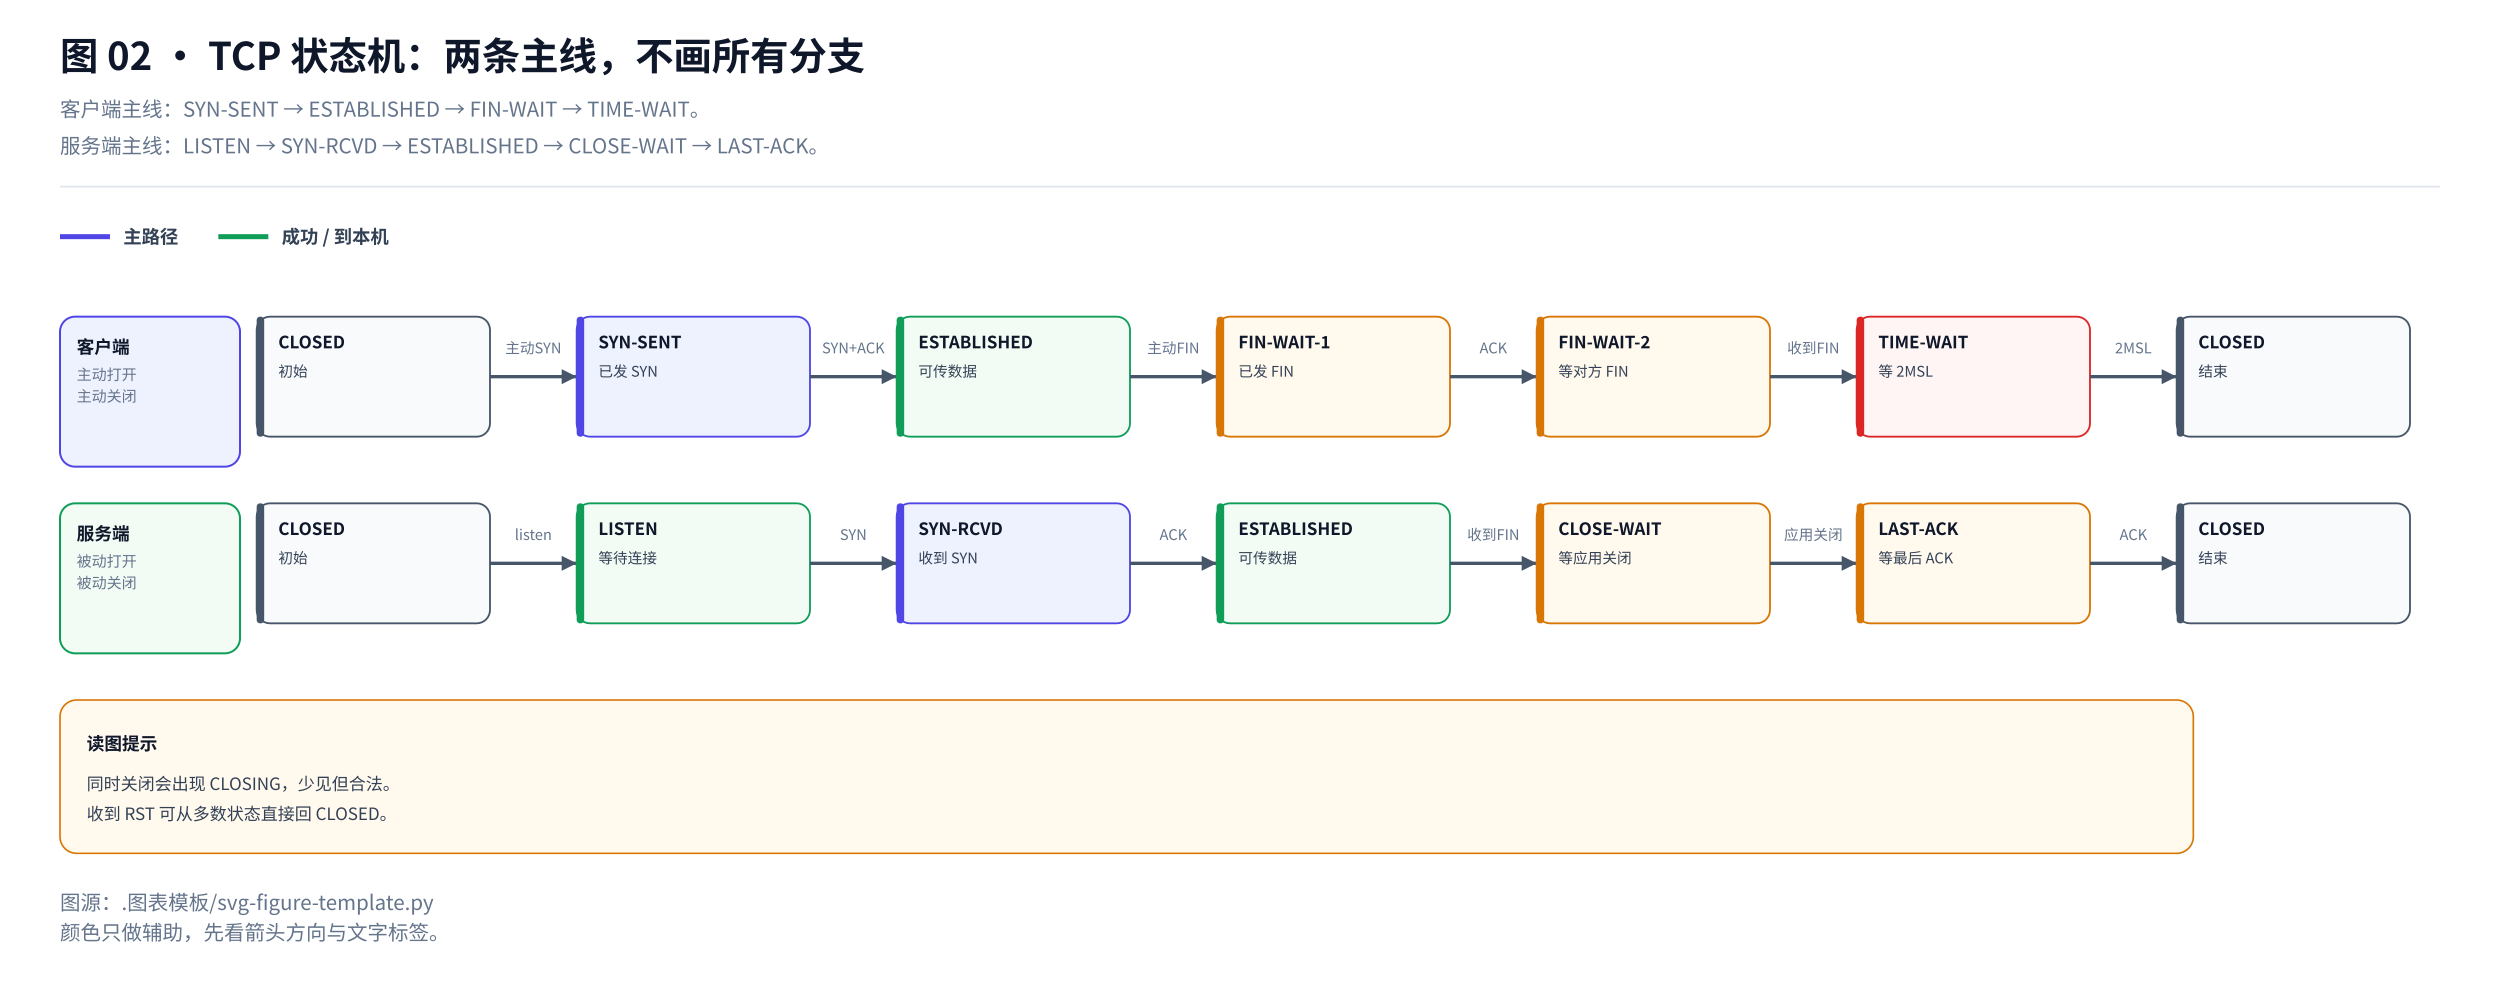
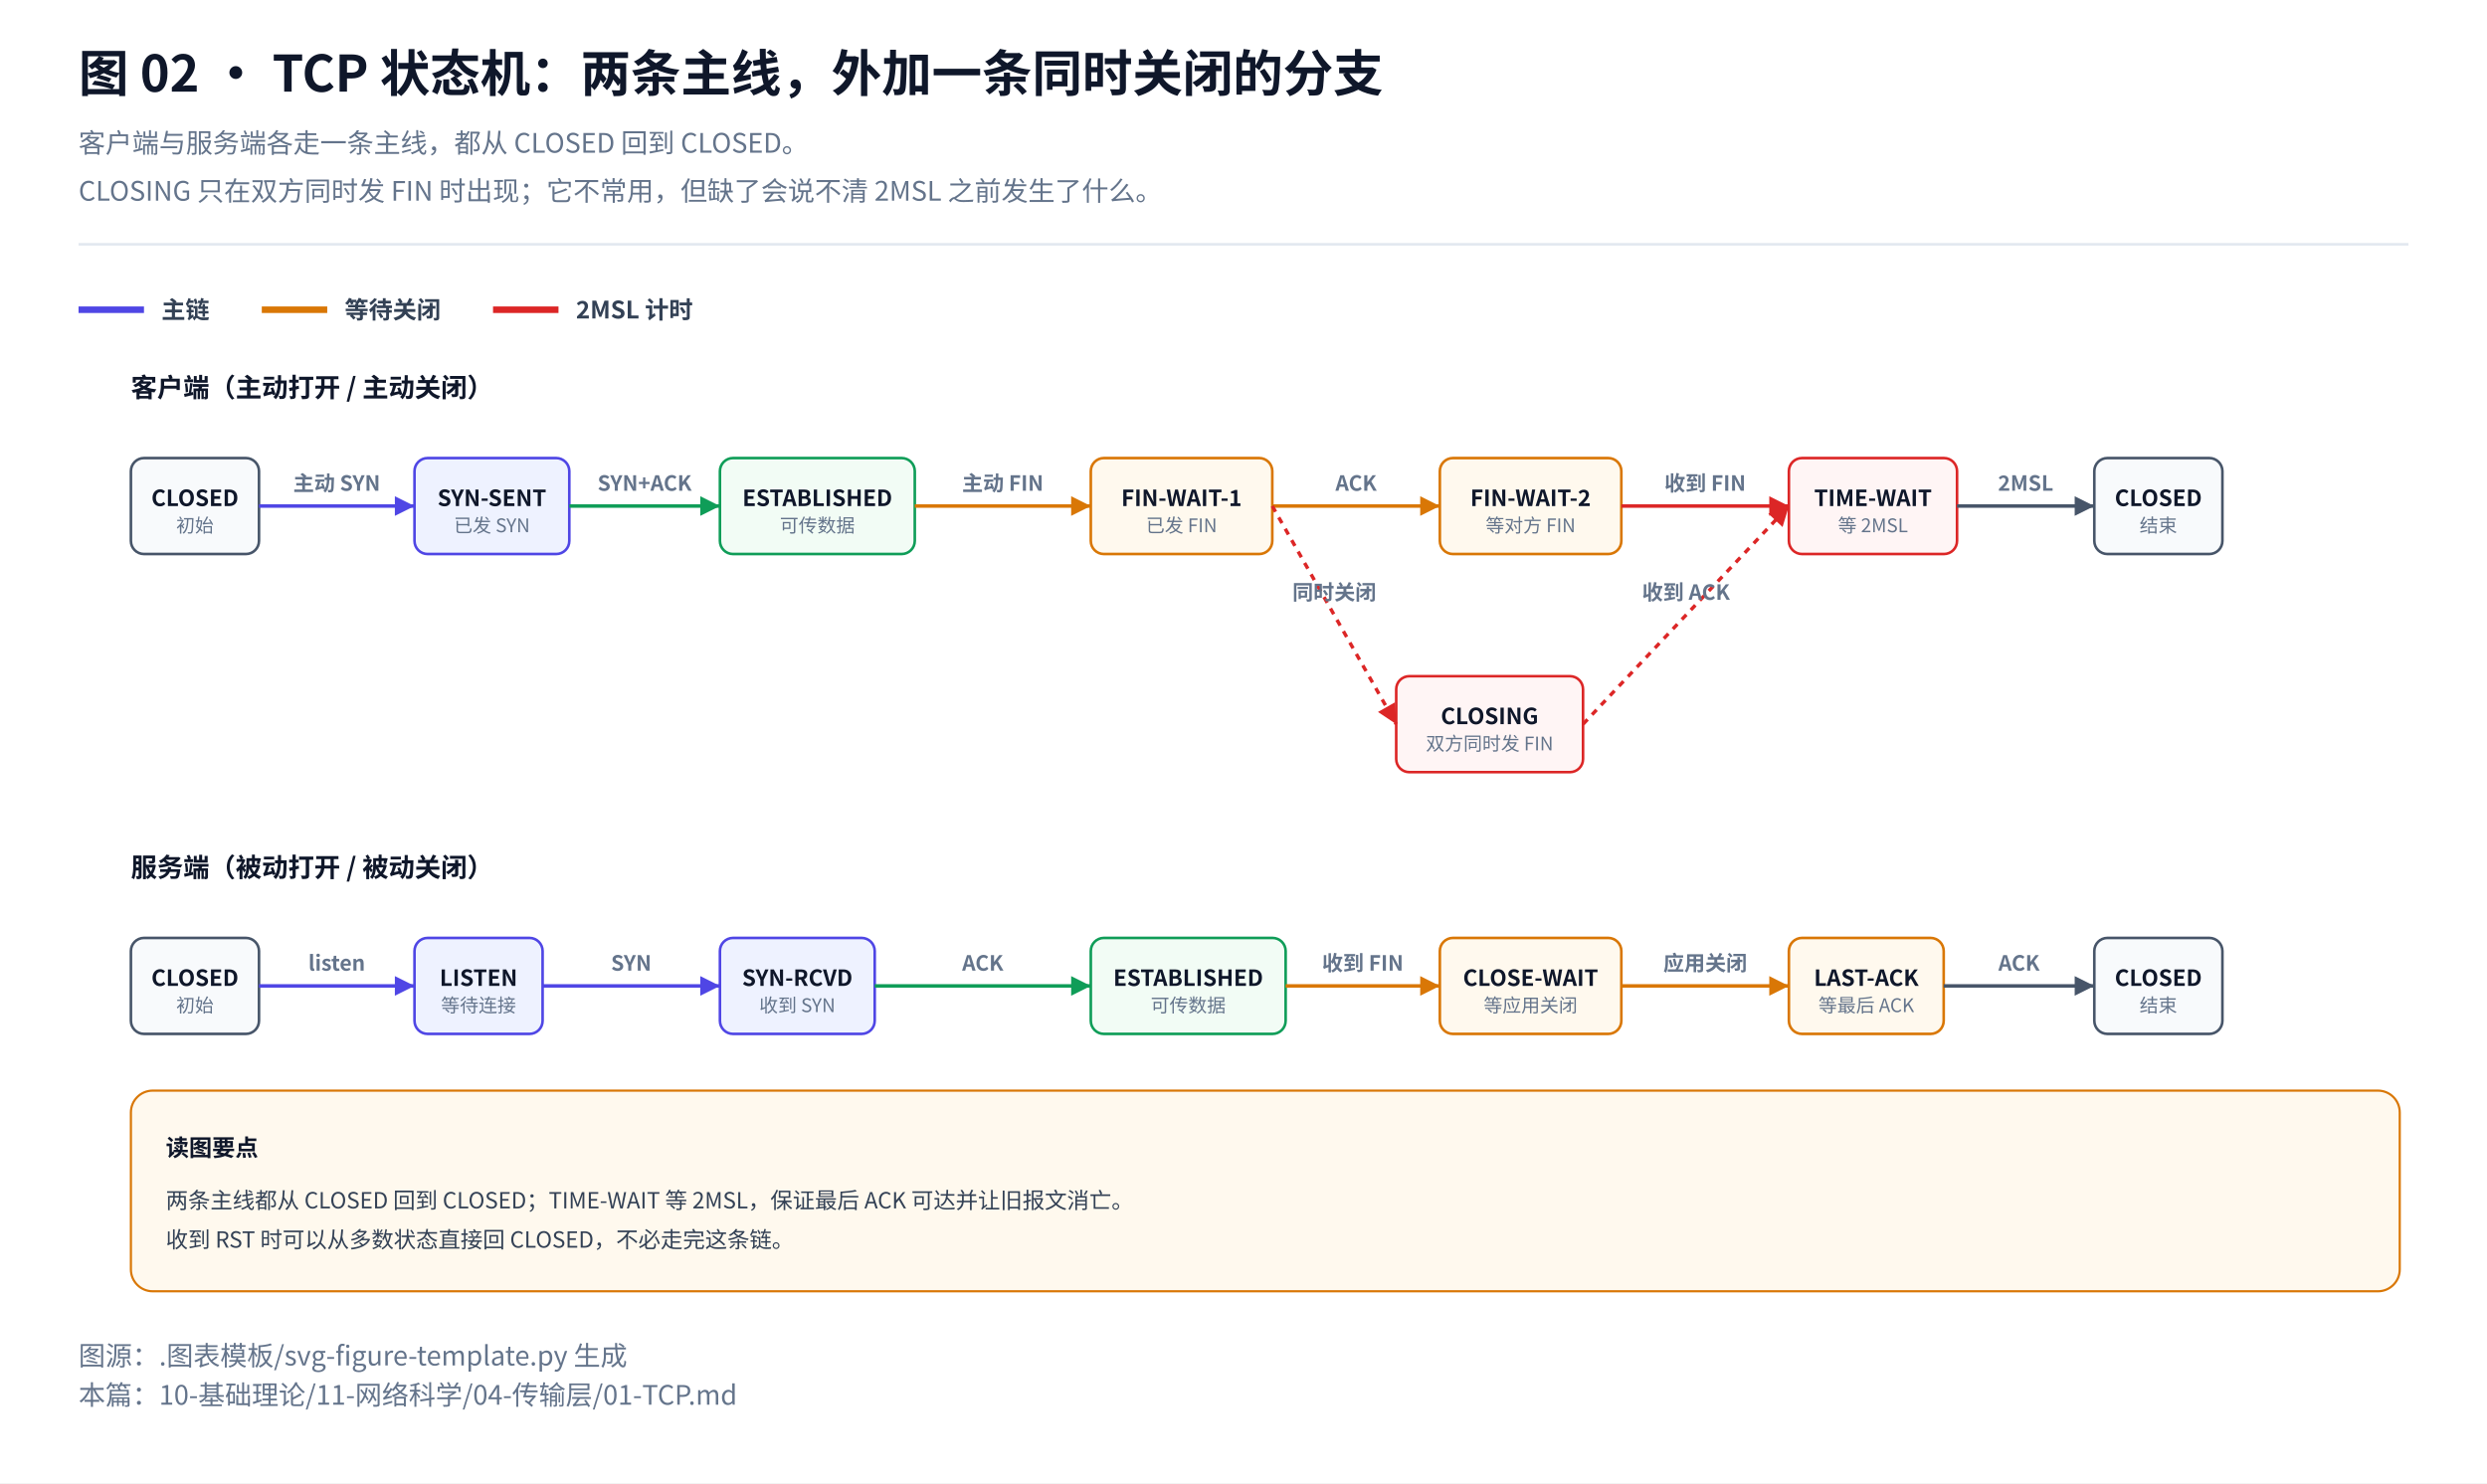
- <svg xmlns="http://www.w3.org/2000/svg" width="1500" height="600" viewBox="0 0 1500 600" font-family="'Noto Sans CJK SC','Source Han Sans SC','WenQuanYi Micro Hei',sans-serif">
-   <rect width="1500" height="600" fill="#ffffff" />
-   <line x1="36" y1="112" x2="1464" y2="112" stroke="#e2e8f0" stroke-width="1.2" />
-   <text x="36" y="42" font-size="23" fill="#0f172a" xml:space="preserve" font-weight="700">图 02 · TCP 状态机：两条主线，不画所有分支</text>
-   <text x="36" y="70" font-size="12.3" fill="#64748b" xml:space="preserve">客户端主线：SYN-SENT → ESTABLISHED → FIN-WAIT → TIME-WAIT。</text>
-   <text x="36" y="92" font-size="12.3" fill="#64748b" xml:space="preserve">服务端主线：LISTEN → SYN-RCVD → ESTABLISHED → CLOSE-WAIT → LAST-ACK。</text>
+ <svg xmlns="http://www.w3.org/2000/svg" width="1140" height="680" viewBox="0 0 1140 680" font-family="'Noto Sans CJK SC','Source Han Sans SC','WenQuanYi Micro Hei',sans-serif">
+   <rect width="1140" height="680" fill="#ffffff" />
+   <line x1="36" y1="112" x2="1104" y2="112" stroke="#e2e8f0" stroke-width="1.2" />
+   <text x="36" y="42" font-size="23" fill="#0f172a" xml:space="preserve" font-weight="700">图 02 · TCP 状态机：两条主线，外加一条同时关闭的分支</text>
+   <text x="36" y="70" font-size="12.3" fill="#64748b" xml:space="preserve">客户端与服务端各走一条主线，都从 CLOSED 回到 CLOSED。</text>
+   <text x="36" y="92" font-size="12.3" fill="#64748b" xml:space="preserve">CLOSING 只在双方同时发 FIN 时出现；它不常用，但缺了会说不清 2MSL 之前发生了什么。</text>
  <line x1="36" y1="142" x2="66" y2="142" stroke="#4f46e5" stroke-width="3" />
-   <text x="74" y="146" font-size="11" fill="#334155" xml:space="preserve" font-weight="600">主路径</text>
-   <line x1="131" y1="142" x2="161" y2="142" stroke="#0f9d58" stroke-width="3" />
-   <text x="169" y="146" font-size="11" fill="#334155" xml:space="preserve" font-weight="600">成功 / 到本机</text>
-   <rect x="36" y="190" width="108" height="90" fill="#eef2ff" rx="9" stroke="#4f46e5" stroke-width="1.2" />
-   <text x="46" y="212" font-size="10.6" fill="#0f172a" xml:space="preserve" font-weight="700">客户端</text>
-   <text x="46" y="228" font-size="9" fill="#64748b" xml:space="preserve">主动打开</text>
-   <text x="46" y="241" font-size="9" fill="#64748b" xml:space="preserve">主动关闭</text>
-   <rect x="154" y="190" width="140" height="72" fill="#f8fafc" rx="8" stroke="#475569" stroke-width="1.1" />
-   <rect x="154" y="190" width="4.5" height="72" fill="#475569" rx="2" />
-   <text x="167" y="209" font-size="10.2" fill="#0f172a" xml:space="preserve" font-weight="700">CLOSED</text>
-   <text x="167" y="226" font-size="8.8" fill="#334155" xml:space="preserve">初始</text>
-   <line x1="294" y1="226" x2="346" y2="226" stroke="#475569" stroke-width="2" />
-   <polygon points="346,226 337,221.5 337,230.5" fill="#475569" />
-   <text x="320" y="212" font-size="8.8" fill="#64748b" xml:space="preserve" text-anchor="middle">主动SYN</text>
-   <rect x="346" y="190" width="140" height="72" fill="#eef2ff" rx="8" stroke="#4f46e5" stroke-width="1.1" />
-   <rect x="346" y="190" width="4.5" height="72" fill="#4f46e5" rx="2" />
-   <text x="359" y="209" font-size="10.2" fill="#0f172a" xml:space="preserve" font-weight="700">SYN-SENT</text>
-   <text x="359" y="226" font-size="8.8" fill="#334155" xml:space="preserve">已发 SYN</text>
-   <line x1="486" y1="226" x2="538" y2="226" stroke="#475569" stroke-width="2" />
-   <polygon points="538,226 529,221.5 529,230.5" fill="#475569" />
-   <text x="512" y="212" font-size="8.8" fill="#64748b" xml:space="preserve" text-anchor="middle">SYN+ACK</text>
-   <rect x="538" y="190" width="140" height="72" fill="#f2fcf5" rx="8" stroke="#0f9d58" stroke-width="1.1" />
-   <rect x="538" y="190" width="4.5" height="72" fill="#0f9d58" rx="2" />
-   <text x="551" y="209" font-size="10.2" fill="#0f172a" xml:space="preserve" font-weight="700">ESTABLISHED</text>
-   <text x="551" y="226" font-size="8.8" fill="#334155" xml:space="preserve">可传数据</text>
-   <line x1="678" y1="226" x2="730" y2="226" stroke="#475569" stroke-width="2" />
-   <polygon points="730,226 721,221.5 721,230.5" fill="#475569" />
-   <text x="704" y="212" font-size="8.8" fill="#64748b" xml:space="preserve" text-anchor="middle">主动FIN</text>
-   <rect x="730" y="190" width="140" height="72" fill="#fff9ee" rx="8" stroke="#d97706" stroke-width="1.1" />
-   <rect x="730" y="190" width="4.5" height="72" fill="#d97706" rx="2" />
-   <text x="743" y="209" font-size="10.2" fill="#0f172a" xml:space="preserve" font-weight="700">FIN-WAIT-1</text>
-   <text x="743" y="226" font-size="8.8" fill="#334155" xml:space="preserve">已发 FIN</text>
-   <line x1="870" y1="226" x2="922" y2="226" stroke="#475569" stroke-width="2" />
-   <polygon points="922,226 913,221.5 913,230.5" fill="#475569" />
-   <text x="896" y="212" font-size="8.8" fill="#64748b" xml:space="preserve" text-anchor="middle">ACK</text>
-   <rect x="922" y="190" width="140" height="72" fill="#fff9ee" rx="8" stroke="#d97706" stroke-width="1.1" />
-   <rect x="922" y="190" width="4.5" height="72" fill="#d97706" rx="2" />
-   <text x="935" y="209" font-size="10.2" fill="#0f172a" xml:space="preserve" font-weight="700">FIN-WAIT-2</text>
-   <text x="935" y="226" font-size="8.8" fill="#334155" xml:space="preserve">等对方 FIN</text>
-   <line x1="1062" y1="226" x2="1114" y2="226" stroke="#475569" stroke-width="2" />
-   <polygon points="1114,226 1105,221.5 1105,230.5" fill="#475569" />
-   <text x="1088" y="212" font-size="8.8" fill="#64748b" xml:space="preserve" text-anchor="middle">收到FIN</text>
-   <rect x="1114" y="190" width="140" height="72" fill="#fff5f5" rx="8" stroke="#dc2626" stroke-width="1.1" />
-   <rect x="1114" y="190" width="4.5" height="72" fill="#dc2626" rx="2" />
-   <text x="1127" y="209" font-size="10.2" fill="#0f172a" xml:space="preserve" font-weight="700">TIME-WAIT</text>
-   <text x="1127" y="226" font-size="8.8" fill="#334155" xml:space="preserve">等 2MSL</text>
-   <line x1="1254" y1="226" x2="1306" y2="226" stroke="#475569" stroke-width="2" />
-   <polygon points="1306,226 1297,221.5 1297,230.5" fill="#475569" />
-   <text x="1280" y="212" font-size="8.8" fill="#64748b" xml:space="preserve" text-anchor="middle">2MSL</text>
-   <rect x="1306" y="190" width="140" height="72" fill="#f8fafc" rx="8" stroke="#475569" stroke-width="1.1" />
-   <rect x="1306" y="190" width="4.5" height="72" fill="#475569" rx="2" />
-   <text x="1319" y="209" font-size="10.2" fill="#0f172a" xml:space="preserve" font-weight="700">CLOSED</text>
-   <text x="1319" y="226" font-size="8.8" fill="#334155" xml:space="preserve">结束</text>
-   <rect x="36" y="302" width="108" height="90" fill="#f2fcf5" rx="9" stroke="#0f9d58" stroke-width="1.2" />
-   <text x="46" y="324" font-size="10.6" fill="#0f172a" xml:space="preserve" font-weight="700">服务端</text>
-   <text x="46" y="340" font-size="9" fill="#64748b" xml:space="preserve">被动打开</text>
-   <text x="46" y="353" font-size="9" fill="#64748b" xml:space="preserve">被动关闭</text>
-   <rect x="154" y="302" width="140" height="72" fill="#f8fafc" rx="8" stroke="#475569" stroke-width="1.1" />
-   <rect x="154" y="302" width="4.5" height="72" fill="#475569" rx="2" />
-   <text x="167" y="321" font-size="10.2" fill="#0f172a" xml:space="preserve" font-weight="700">CLOSED</text>
-   <text x="167" y="338" font-size="8.8" fill="#334155" xml:space="preserve">初始</text>
-   <line x1="294" y1="338" x2="346" y2="338" stroke="#475569" stroke-width="2" />
-   <polygon points="346,338 337,333.5 337,342.5" fill="#475569" />
-   <text x="320" y="324" font-size="8.8" fill="#64748b" xml:space="preserve" text-anchor="middle">listen</text>
-   <rect x="346" y="302" width="140" height="72" fill="#f2fcf5" rx="8" stroke="#0f9d58" stroke-width="1.1" />
-   <rect x="346" y="302" width="4.5" height="72" fill="#0f9d58" rx="2" />
-   <text x="359" y="321" font-size="10.2" fill="#0f172a" xml:space="preserve" font-weight="700">LISTEN</text>
-   <text x="359" y="338" font-size="8.8" fill="#334155" xml:space="preserve">等待连接</text>
-   <line x1="486" y1="338" x2="538" y2="338" stroke="#475569" stroke-width="2" />
-   <polygon points="538,338 529,333.5 529,342.5" fill="#475569" />
-   <text x="512" y="324" font-size="8.8" fill="#64748b" xml:space="preserve" text-anchor="middle">SYN</text>
-   <rect x="538" y="302" width="140" height="72" fill="#eef2ff" rx="8" stroke="#4f46e5" stroke-width="1.1" />
-   <rect x="538" y="302" width="4.5" height="72" fill="#4f46e5" rx="2" />
-   <text x="551" y="321" font-size="10.2" fill="#0f172a" xml:space="preserve" font-weight="700">SYN-RCVD</text>
-   <text x="551" y="338" font-size="8.8" fill="#334155" xml:space="preserve">收到 SYN</text>
-   <line x1="678" y1="338" x2="730" y2="338" stroke="#475569" stroke-width="2" />
-   <polygon points="730,338 721,333.5 721,342.5" fill="#475569" />
-   <text x="704" y="324" font-size="8.8" fill="#64748b" xml:space="preserve" text-anchor="middle">ACK</text>
-   <rect x="730" y="302" width="140" height="72" fill="#f2fcf5" rx="8" stroke="#0f9d58" stroke-width="1.1" />
-   <rect x="730" y="302" width="4.5" height="72" fill="#0f9d58" rx="2" />
-   <text x="743" y="321" font-size="10.2" fill="#0f172a" xml:space="preserve" font-weight="700">ESTABLISHED</text>
-   <text x="743" y="338" font-size="8.8" fill="#334155" xml:space="preserve">可传数据</text>
-   <line x1="870" y1="338" x2="922" y2="338" stroke="#475569" stroke-width="2" />
-   <polygon points="922,338 913,333.5 913,342.5" fill="#475569" />
-   <text x="896" y="324" font-size="8.8" fill="#64748b" xml:space="preserve" text-anchor="middle">收到FIN</text>
-   <rect x="922" y="302" width="140" height="72" fill="#fff9ee" rx="8" stroke="#d97706" stroke-width="1.1" />
-   <rect x="922" y="302" width="4.5" height="72" fill="#d97706" rx="2" />
-   <text x="935" y="321" font-size="10.2" fill="#0f172a" xml:space="preserve" font-weight="700">CLOSE-WAIT</text>
-   <text x="935" y="338" font-size="8.8" fill="#334155" xml:space="preserve">等应用关闭</text>
-   <line x1="1062" y1="338" x2="1114" y2="338" stroke="#475569" stroke-width="2" />
-   <polygon points="1114,338 1105,333.5 1105,342.5" fill="#475569" />
-   <text x="1088" y="324" font-size="8.8" fill="#64748b" xml:space="preserve" text-anchor="middle">应用关闭</text>
-   <rect x="1114" y="302" width="140" height="72" fill="#fff9ee" rx="8" stroke="#d97706" stroke-width="1.1" />
-   <rect x="1114" y="302" width="4.5" height="72" fill="#d97706" rx="2" />
-   <text x="1127" y="321" font-size="10.2" fill="#0f172a" xml:space="preserve" font-weight="700">LAST-ACK</text>
-   <text x="1127" y="338" font-size="8.8" fill="#334155" xml:space="preserve">等最后 ACK</text>
-   <line x1="1254" y1="338" x2="1306" y2="338" stroke="#475569" stroke-width="2" />
-   <polygon points="1306,338 1297,333.5 1297,342.5" fill="#475569" />
-   <text x="1280" y="324" font-size="8.8" fill="#64748b" xml:space="preserve" text-anchor="middle">ACK</text>
-   <rect x="1306" y="302" width="140" height="72" fill="#f8fafc" rx="8" stroke="#475569" stroke-width="1.1" />
-   <rect x="1306" y="302" width="4.5" height="72" fill="#475569" rx="2" />
-   <text x="1319" y="321" font-size="10.2" fill="#0f172a" xml:space="preserve" font-weight="700">CLOSED</text>
-   <text x="1319" y="338" font-size="8.8" fill="#334155" xml:space="preserve">结束</text>
-   <rect x="36" y="420" width="1280" height="92" fill="#fff9ee" rx="10" stroke="#d97706" stroke-width="1" />
-   <text x="52" y="450" font-size="10.6" fill="#0f172a" xml:space="preserve" font-weight="700">读图提示</text>
-   <text x="52" y="474" font-size="10.2" fill="#334155" xml:space="preserve">同时关闭会出现 CLOSING，少见但合法。</text>
-   <text x="52" y="492" font-size="10.2" fill="#334155" xml:space="preserve">收到 RST 可从多数状态直接回 CLOSED。</text>
-   <text x="36" y="546" font-size="12.3" fill="#64748b" xml:space="preserve">图源：.图表模板/svg-figure-template.py</text>
-   <text x="36" y="564" font-size="12.3" fill="#64748b" xml:space="preserve">颜色只做辅助，先看箭头方向与文字标签。</text>
+   <text x="74" y="146" font-size="11" fill="#334155" xml:space="preserve" font-weight="600">主链</text>
+   <line x1="120" y1="142" x2="150" y2="142" stroke="#d97706" stroke-width="3" />
+   <text x="158" y="146" font-size="11" fill="#334155" xml:space="preserve" font-weight="600">等待关闭</text>
+   <line x1="226" y1="142" x2="256" y2="142" stroke="#dc2626" stroke-width="3" />
+   <text x="264" y="146" font-size="11" fill="#334155" xml:space="preserve" font-weight="600">2MSL 计时</text>
+   <text x="60" y="182" font-size="12" fill="#0f172a" xml:space="preserve" font-weight="700">客户端（主动打开 / 主动关闭）</text>
+   <rect x="60" y="210" width="58.72" height="44" fill="#f8fafc" rx="6" stroke="#475569" stroke-width="1.2" />
+   <text x="89.36" y="232" font-size="10.2" fill="#0f172a" xml:space="preserve" font-weight="700" text-anchor="middle">CLOSED</text>
+   <text x="89.36" y="244" font-size="8.6" fill="#64748b" xml:space="preserve" text-anchor="middle">初始</text>
+   <rect x="190" y="210" width="70.96" height="44" fill="#eef2ff" rx="6" stroke="#4f46e5" stroke-width="1.2" />
+   <text x="225.48" y="232" font-size="10.2" fill="#0f172a" xml:space="preserve" font-weight="700" text-anchor="middle">SYN-SENT</text>
+   <text x="225.48" y="244" font-size="8.6" fill="#64748b" xml:space="preserve" text-anchor="middle">已发 SYN</text>
+   <rect x="330" y="210" width="89.32" height="44" fill="#f2fcf5" rx="6" stroke="#0f9d58" stroke-width="1.2" />
+   <text x="374.66" y="232" font-size="10.2" fill="#0f172a" xml:space="preserve" font-weight="700" text-anchor="middle">ESTABLISHED</text>
+   <text x="374.66" y="244" font-size="8.6" fill="#64748b" xml:space="preserve" text-anchor="middle">可传数据</text>
+   <rect x="500" y="210" width="83.2" height="44" fill="#fff9ee" rx="6" stroke="#d97706" stroke-width="1.2" />
+   <text x="541.6" y="232" font-size="10.2" fill="#0f172a" xml:space="preserve" font-weight="700" text-anchor="middle">FIN-WAIT-1</text>
+   <text x="541.6" y="244" font-size="8.6" fill="#64748b" xml:space="preserve" text-anchor="middle">已发 FIN</text>
+   <rect x="660" y="210" width="83.2" height="44" fill="#fff9ee" rx="6" stroke="#d97706" stroke-width="1.2" />
+   <text x="701.6" y="232" font-size="10.2" fill="#0f172a" xml:space="preserve" font-weight="700" text-anchor="middle">FIN-WAIT-2</text>
+   <text x="701.6" y="244" font-size="8.6" fill="#64748b" xml:space="preserve" text-anchor="middle">等对方 FIN</text>
+   <rect x="820" y="210" width="77.08" height="44" fill="#fff5f5" rx="6" stroke="#dc2626" stroke-width="1.2" />
+   <text x="858.54" y="232" font-size="10.2" fill="#0f172a" xml:space="preserve" font-weight="700" text-anchor="middle">TIME-WAIT</text>
+   <text x="858.54" y="244" font-size="8.6" fill="#64748b" xml:space="preserve" text-anchor="middle">等 2MSL</text>
+   <rect x="960" y="210" width="58.72" height="44" fill="#f8fafc" rx="6" stroke="#475569" stroke-width="1.2" />
+   <text x="989.36" y="232" font-size="10.2" fill="#0f172a" xml:space="preserve" font-weight="700" text-anchor="middle">CLOSED</text>
+   <text x="989.36" y="244" font-size="8.6" fill="#64748b" xml:space="preserve" text-anchor="middle">结束</text>
+   <line x1="118.72" y1="232" x2="190" y2="232" stroke="#4f46e5" stroke-width="1.6" />
+   <polygon points="190,232 181,227.5 181,236.5" fill="#4f46e5" />
+   <text x="154.36" y="225" font-size="9.6" fill="#64748b" xml:space="preserve" font-weight="600" text-anchor="middle">主动 SYN</text>
+   <line x1="260.96" y1="232" x2="330" y2="232" stroke="#0f9d58" stroke-width="1.6" />
+   <polygon points="330,232 321,227.5 321,236.5" fill="#0f9d58" />
+   <text x="295.48" y="225" font-size="9.6" fill="#64748b" xml:space="preserve" font-weight="600" text-anchor="middle">SYN+ACK</text>
+   <line x1="419.32" y1="232" x2="500" y2="232" stroke="#d97706" stroke-width="1.6" />
+   <polygon points="500,232 491,227.5 491,236.5" fill="#d97706" />
+   <text x="459.66" y="225" font-size="9.6" fill="#64748b" xml:space="preserve" font-weight="600" text-anchor="middle">主动 FIN</text>
+   <line x1="583.2" y1="232" x2="660" y2="232" stroke="#d97706" stroke-width="1.6" />
+   <polygon points="660,232 651,227.5 651,236.5" fill="#d97706" />
+   <text x="621.6" y="225" font-size="9.6" fill="#64748b" xml:space="preserve" font-weight="600" text-anchor="middle">ACK</text>
+   <line x1="743.2" y1="232" x2="820" y2="232" stroke="#dc2626" stroke-width="1.6" />
+   <polygon points="820,232 811,227.5 811,236.5" fill="#dc2626" />
+   <text x="781.6" y="225" font-size="9.6" fill="#64748b" xml:space="preserve" font-weight="600" text-anchor="middle">收到 FIN</text>
+   <line x1="897.08" y1="232" x2="960" y2="232" stroke="#475569" stroke-width="1.6" />
+   <polygon points="960,232 951,227.5 951,236.5" fill="#475569" />
+   <text x="928.54" y="225" font-size="9.6" fill="#64748b" xml:space="preserve" font-weight="600" text-anchor="middle">2MSL</text>
+   <rect x="640" y="310" width="85.64" height="44" fill="#fff5f5" rx="6" stroke="#dc2626" stroke-width="1.2" />
+   <text x="682.82" y="332" font-size="10.2" fill="#0f172a" xml:space="preserve" font-weight="700" text-anchor="middle">CLOSING</text>
+   <text x="682.82" y="344" font-size="8.6" fill="#64748b" xml:space="preserve" text-anchor="middle">双方同时发 FIN</text>
+   <line x1="583.2" y1="232" x2="640" y2="332" stroke="#dc2626" stroke-width="1.6" stroke-dasharray="3 3" />
+   <polygon points="640,332 639.47,321.95 631.64,326.4" fill="#dc2626" />
+   <text x="611.6" y="275" font-size="9.6" fill="#64748b" xml:space="preserve" font-weight="600" text-anchor="middle">同时关闭</text>
+   <line x1="725.64" y1="332" x2="820" y2="232" stroke="#dc2626" stroke-width="1.6" stroke-dasharray="3 3" />
+   <polygon points="820,232 810.55,235.46 817.1,241.63" fill="#dc2626" />
+   <text x="772.82" y="275" font-size="9.6" fill="#64748b" xml:space="preserve" font-weight="600" text-anchor="middle">收到 ACK</text>
+   <text x="60" y="402" font-size="12" fill="#0f172a" xml:space="preserve" font-weight="700">服务端（被动打开 / 被动关闭）</text>
+   <rect x="60" y="430" width="58.72" height="44" fill="#f8fafc" rx="6" stroke="#475569" stroke-width="1.2" />
+   <text x="89.36" y="452" font-size="10.2" fill="#0f172a" xml:space="preserve" font-weight="700" text-anchor="middle">CLOSED</text>
+   <text x="89.36" y="464" font-size="8.6" fill="#64748b" xml:space="preserve" text-anchor="middle">初始</text>
+   <rect x="190" y="430" width="58.72" height="44" fill="#eef2ff" rx="6" stroke="#4f46e5" stroke-width="1.2" />
+   <text x="219.36" y="452" font-size="10.2" fill="#0f172a" xml:space="preserve" font-weight="700" text-anchor="middle">LISTEN</text>
+   <text x="219.36" y="464" font-size="8.6" fill="#64748b" xml:space="preserve" text-anchor="middle">等待连接</text>
+   <rect x="330" y="430" width="70.96" height="44" fill="#eef2ff" rx="6" stroke="#4f46e5" stroke-width="1.2" />
+   <text x="365.48" y="452" font-size="10.2" fill="#0f172a" xml:space="preserve" font-weight="700" text-anchor="middle">SYN-RCVD</text>
+   <text x="365.48" y="464" font-size="8.6" fill="#64748b" xml:space="preserve" text-anchor="middle">收到 SYN</text>
+   <rect x="500" y="430" width="89.32" height="44" fill="#f2fcf5" rx="6" stroke="#0f9d58" stroke-width="1.2" />
+   <text x="544.66" y="452" font-size="10.2" fill="#0f172a" xml:space="preserve" font-weight="700" text-anchor="middle">ESTABLISHED</text>
+   <text x="544.66" y="464" font-size="8.6" fill="#64748b" xml:space="preserve" text-anchor="middle">可传数据</text>
+   <rect x="660" y="430" width="83.2" height="44" fill="#fff9ee" rx="6" stroke="#d97706" stroke-width="1.2" />
+   <text x="701.6" y="452" font-size="10.2" fill="#0f172a" xml:space="preserve" font-weight="700" text-anchor="middle">CLOSE-WAIT</text>
+   <text x="701.6" y="464" font-size="8.6" fill="#64748b" xml:space="preserve" text-anchor="middle">等应用关闭</text>
+   <rect x="820" y="430" width="70.96" height="44" fill="#fff9ee" rx="6" stroke="#d97706" stroke-width="1.2" />
+   <text x="855.48" y="452" font-size="10.2" fill="#0f172a" xml:space="preserve" font-weight="700" text-anchor="middle">LAST-ACK</text>
+   <text x="855.48" y="464" font-size="8.6" fill="#64748b" xml:space="preserve" text-anchor="middle">等最后 ACK</text>
+   <rect x="960" y="430" width="58.72" height="44" fill="#f8fafc" rx="6" stroke="#475569" stroke-width="1.2" />
+   <text x="989.36" y="452" font-size="10.2" fill="#0f172a" xml:space="preserve" font-weight="700" text-anchor="middle">CLOSED</text>
+   <text x="989.36" y="464" font-size="8.6" fill="#64748b" xml:space="preserve" text-anchor="middle">结束</text>
+   <line x1="118.72" y1="452" x2="190" y2="452" stroke="#4f46e5" stroke-width="1.6" />
+   <polygon points="190,452 181,447.5 181,456.5" fill="#4f46e5" />
+   <text x="154.36" y="445" font-size="9.6" fill="#64748b" xml:space="preserve" font-weight="600" text-anchor="middle">listen</text>
+   <line x1="248.72" y1="452" x2="330" y2="452" stroke="#4f46e5" stroke-width="1.6" />
+   <polygon points="330,452 321,447.5 321,456.5" fill="#4f46e5" />
+   <text x="289.36" y="445" font-size="9.6" fill="#64748b" xml:space="preserve" font-weight="600" text-anchor="middle">SYN</text>
+   <line x1="400.96" y1="452" x2="500" y2="452" stroke="#0f9d58" stroke-width="1.6" />
+   <polygon points="500,452 491,447.5 491,456.5" fill="#0f9d58" />
+   <text x="450.48" y="445" font-size="9.6" fill="#64748b" xml:space="preserve" font-weight="600" text-anchor="middle">ACK</text>
+   <line x1="589.32" y1="452" x2="660" y2="452" stroke="#d97706" stroke-width="1.6" />
+   <polygon points="660,452 651,447.5 651,456.5" fill="#d97706" />
+   <text x="624.66" y="445" font-size="9.6" fill="#64748b" xml:space="preserve" font-weight="600" text-anchor="middle">收到 FIN</text>
+   <line x1="743.2" y1="452" x2="820" y2="452" stroke="#d97706" stroke-width="1.6" />
+   <polygon points="820,452 811,447.5 811,456.5" fill="#d97706" />
+   <text x="781.6" y="445" font-size="9.6" fill="#64748b" xml:space="preserve" font-weight="600" text-anchor="middle">应用关闭</text>
+   <line x1="890.96" y1="452" x2="960" y2="452" stroke="#475569" stroke-width="1.6" />
+   <polygon points="960,452 951,447.5 951,456.5" fill="#475569" />
+   <text x="925.48" y="445" font-size="9.6" fill="#64748b" xml:space="preserve" font-weight="600" text-anchor="middle">ACK</text>
+   <rect x="60" y="500" width="1040" height="92" fill="#fff9ee" rx="10" stroke="#d97706" stroke-width="1" />
+   <text x="76" y="530" font-size="10.6" fill="#0f172a" xml:space="preserve" font-weight="700">读图要点</text>
+   <text x="76" y="554" font-size="10.2" fill="#334155" xml:space="preserve">两条主线都从 CLOSED 回到 CLOSED；TIME-WAIT 等 2MSL，保证最后 ACK 可达并让旧报文消亡。</text>
+   <text x="76" y="572" font-size="10.2" fill="#334155" xml:space="preserve">收到 RST 时可以从多数状态直接回 CLOSED，不必走完这条链。</text>
+   <text x="36" y="626" font-size="12.3" fill="#64748b" xml:space="preserve">图源：.图表模板/svg-figure-template.py 生成</text>
+   <text x="36" y="644" font-size="12.3" fill="#64748b" xml:space="preserve">本篇：10-基础理论/11-网络科学/04-传输层/01-TCP.md</text>
</svg>
